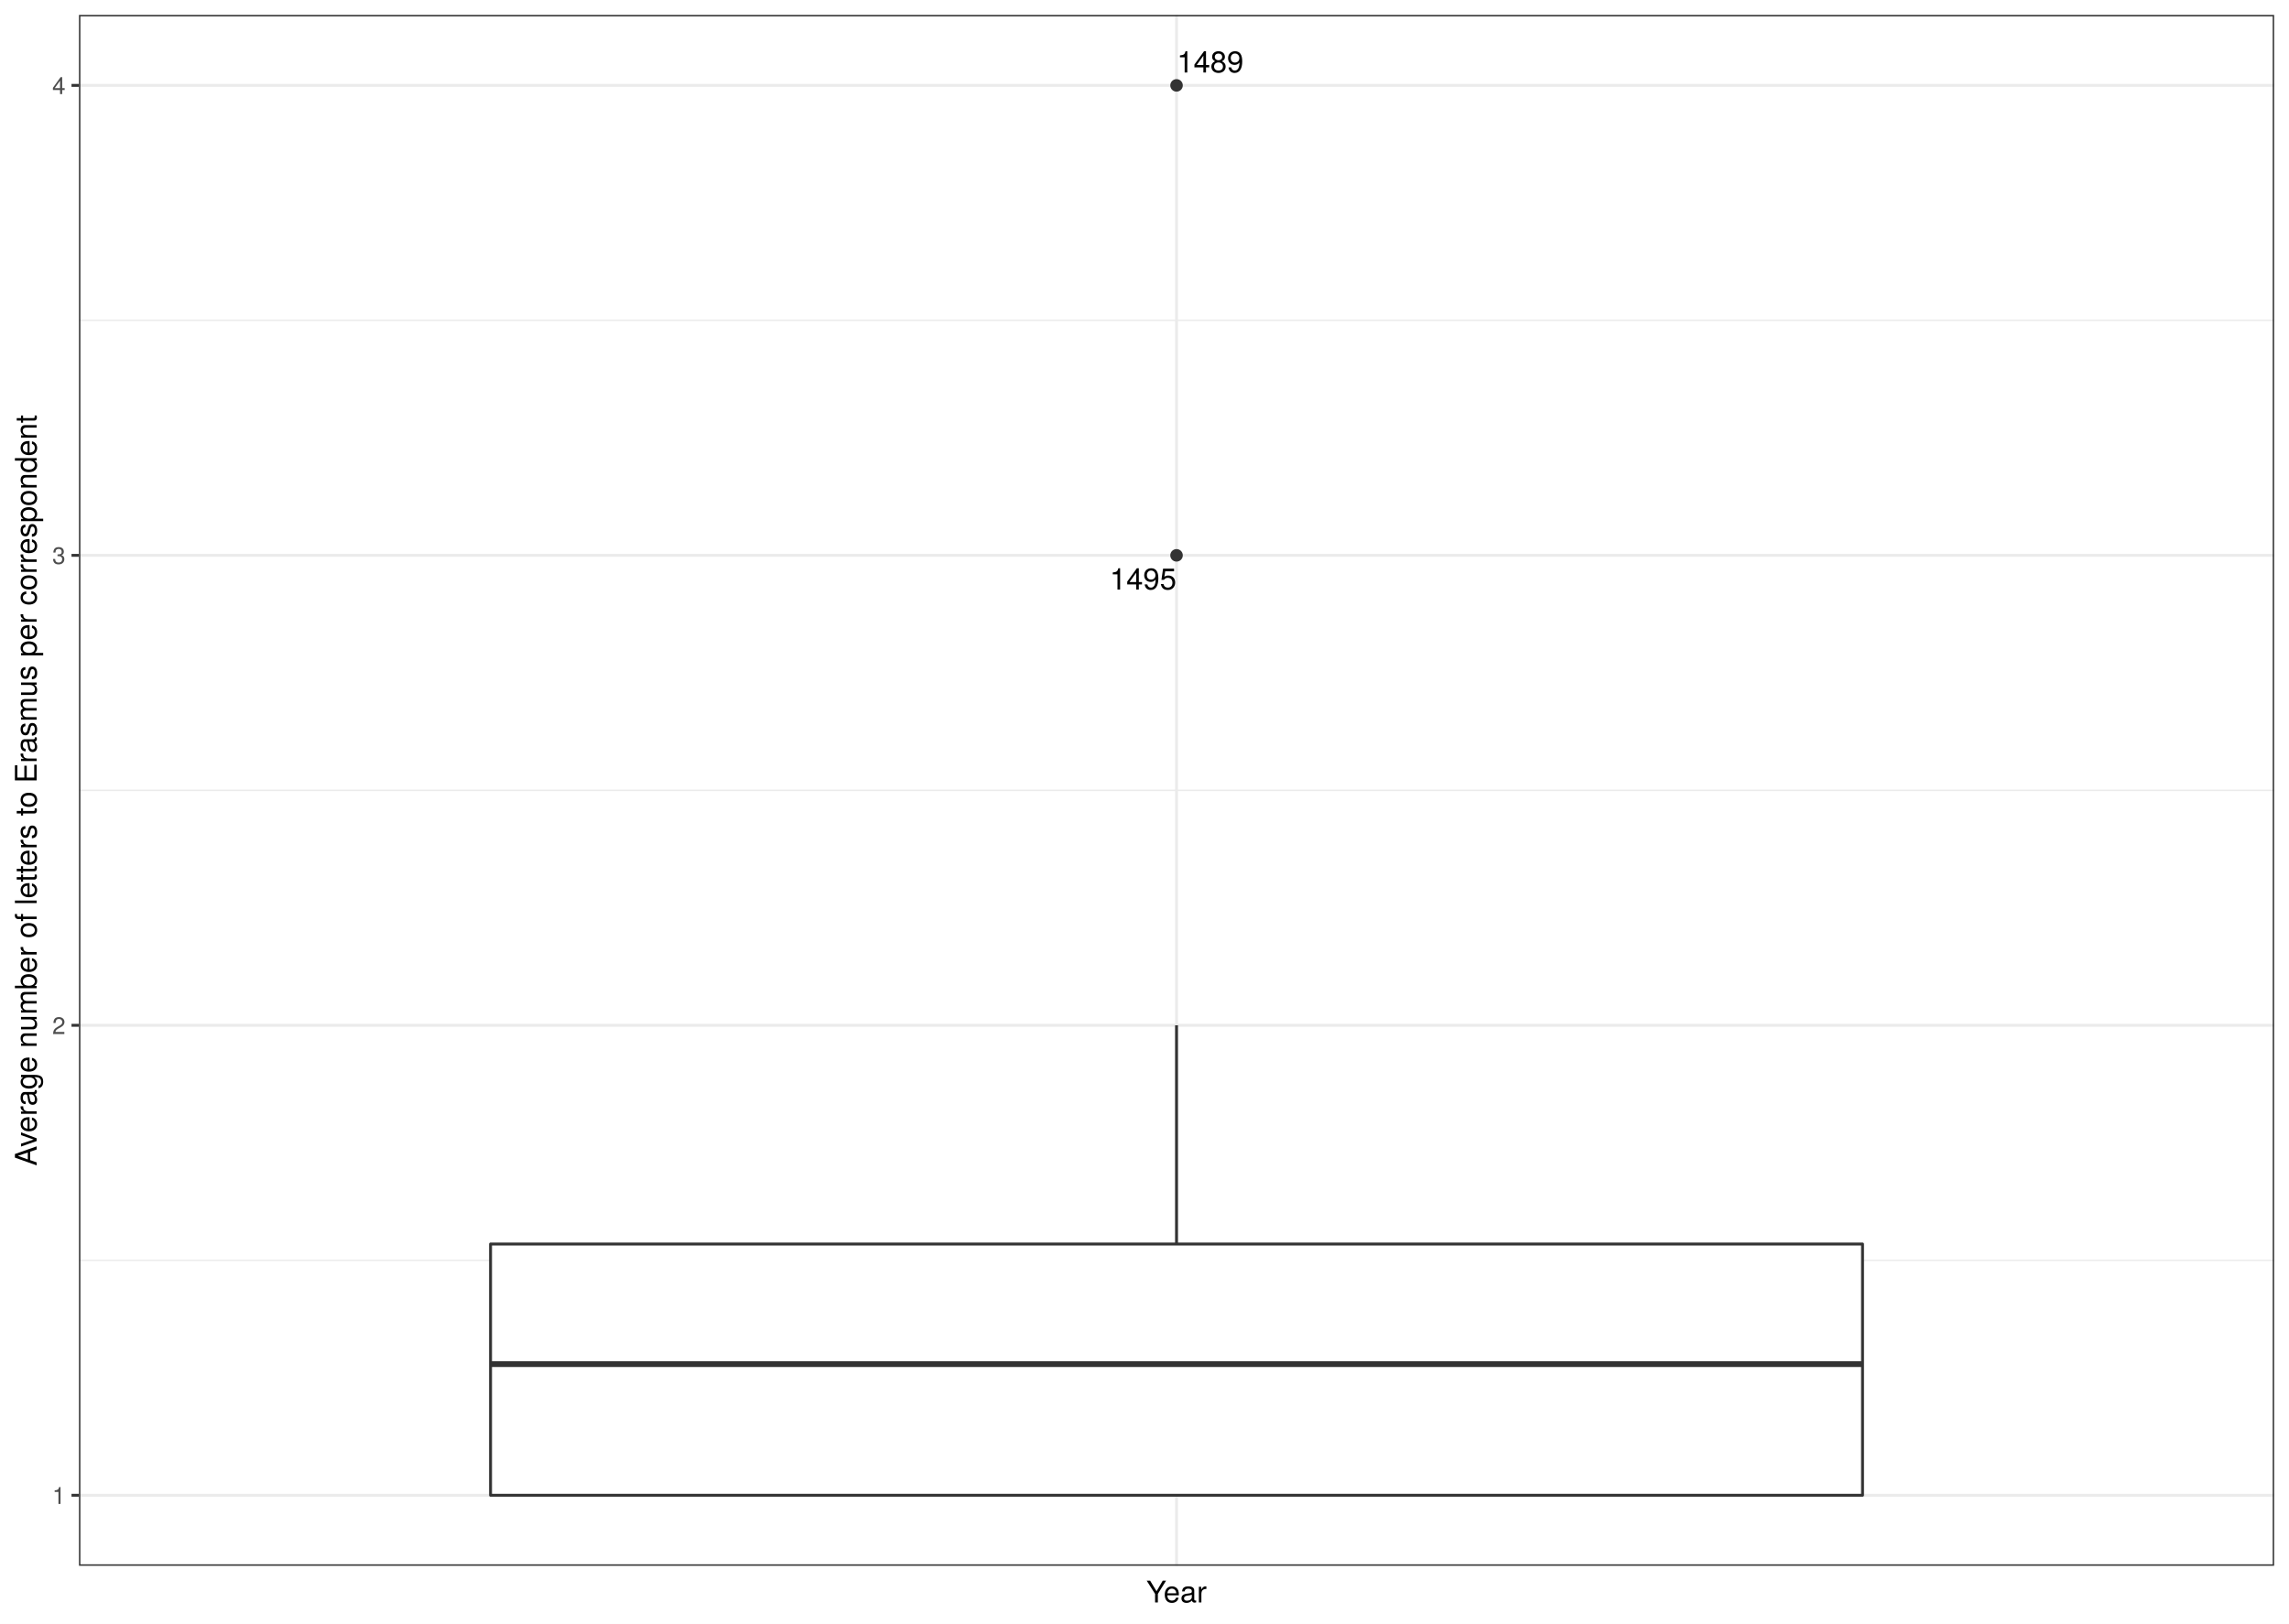
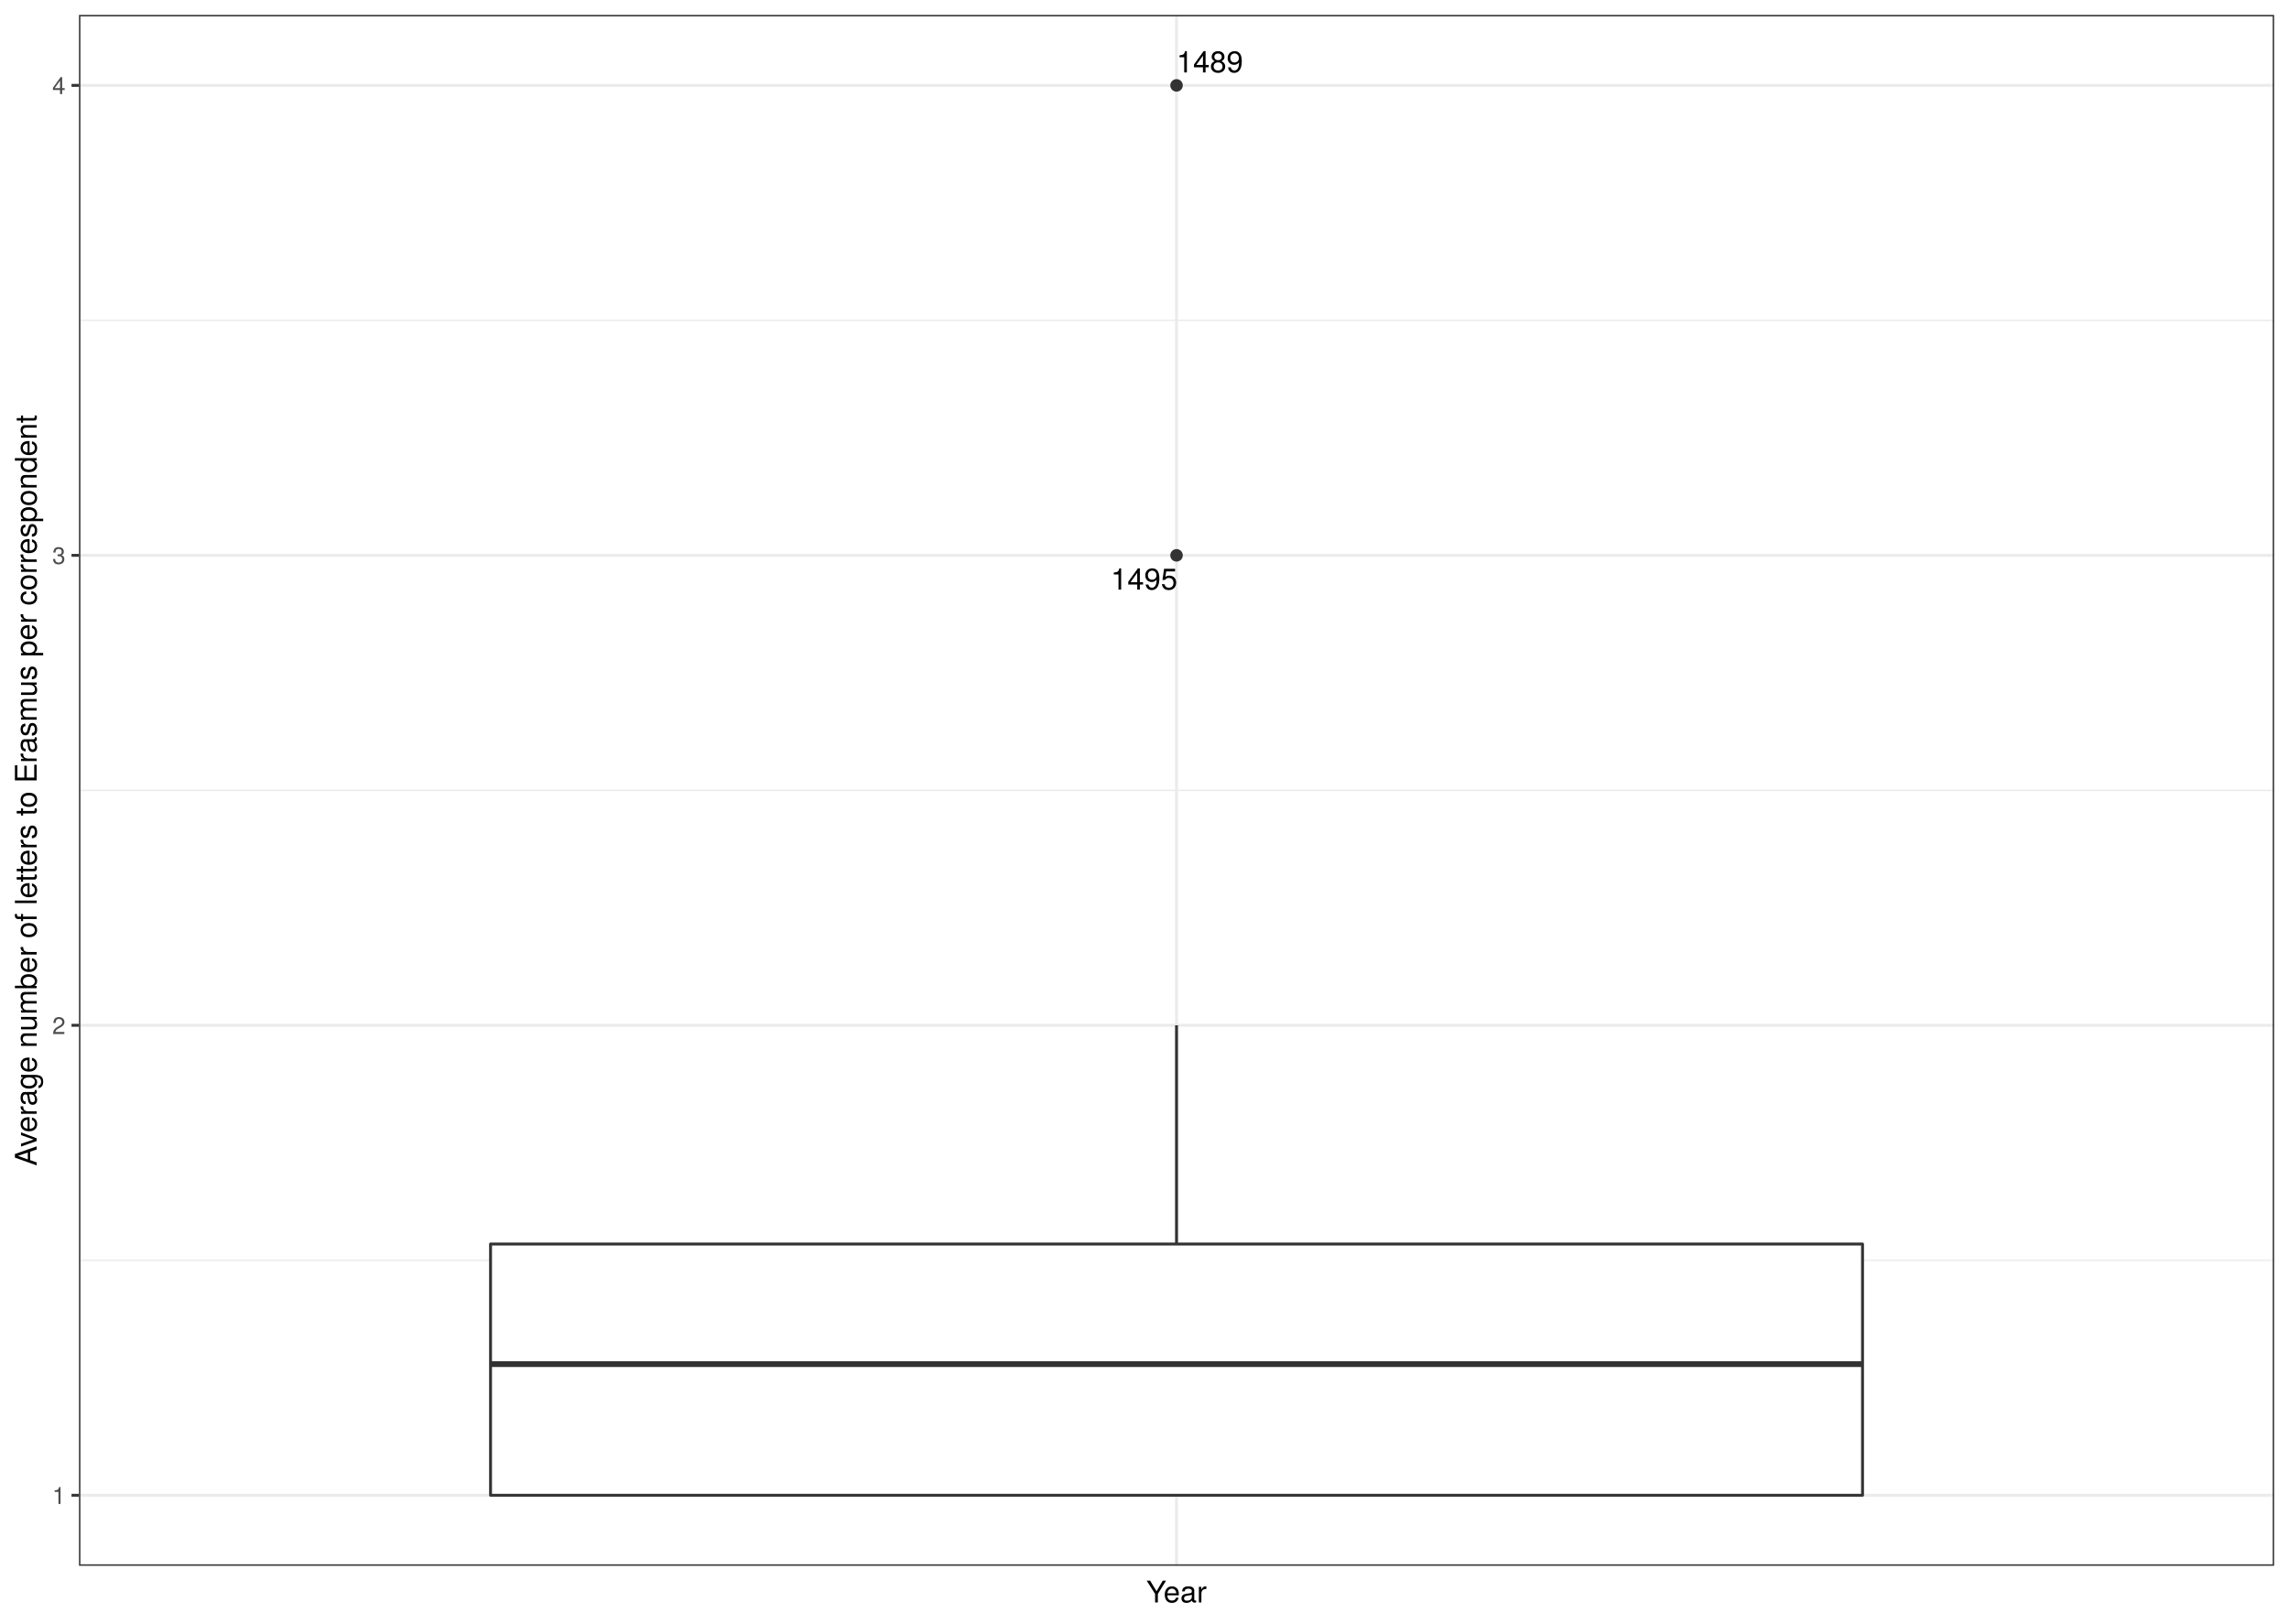
<svg xmlns="http://www.w3.org/2000/svg" class="svglite" width="842.40pt" height="597.60pt" viewBox="0 0 842.40 597.60">
  <defs>
    <style type="text/css">
    .svglite line, .svglite polyline, .svglite polygon, .svglite path, .svglite rect, .svglite circle {
      fill: none;
      stroke: #000000;
      stroke-linecap: round;
      stroke-linejoin: round;
      stroke-miterlimit: 10.00;
    }
    .svglite text {
      white-space: pre;
    }
  </style>
  </defs>
  <rect width="100%" height="100%" style="stroke: none; fill: #FFFFFF;" />
  <defs>
    <clipPath id="cpMC4wMHw4NDIuNDB8MC4wMHw1OTcuNjA=">
      <rect x="0.00" y="0.00" width="842.40" height="597.60" />
    </clipPath>
  </defs>
  <g clip-path="url(#cpMC4wMHw4NDIuNDB8MC4wMHw1OTcuNjA=)">
    <rect x="0.00" y="-0" width="842.40" height="597.60" style="stroke-width: 1.07; stroke: #FFFFFF; fill: #FFFFFF;" />
  </g>
  <defs>
    <clipPath id="cpMjkuMDZ8ODM2LjkyfDUuNDh8NTc2LjMz">
      <rect x="29.06" y="5.48" width="807.87" height="570.85" />
    </clipPath>
  </defs>
  <g clip-path="url(#cpMjkuMDZ8ODM2LjkyfDUuNDh8NTc2LjMz)">
    <rect x="29.06" y="5.48" width="807.87" height="570.85" style="stroke-width: 1.07; stroke: none; fill: #FFFFFF;" />
    <polyline points="29.06,463.89 836.92,463.89 " style="stroke-width: 0.53; stroke: #EBEBEB; stroke-linecap: butt;" />
    <polyline points="29.06,290.91 836.92,290.91 " style="stroke-width: 0.53; stroke: #EBEBEB; stroke-linecap: butt;" />
    <polyline points="29.06,117.92 836.92,117.92 " style="stroke-width: 0.53; stroke: #EBEBEB; stroke-linecap: butt;" />
    <polyline points="29.06,550.38 836.92,550.38 " style="stroke-width: 1.07; stroke: #EBEBEB; stroke-linecap: butt;" />
    <polyline points="29.06,377.40 836.92,377.40 " style="stroke-width: 1.07; stroke: #EBEBEB; stroke-linecap: butt;" />
    <polyline points="29.06,204.41 836.92,204.41 " style="stroke-width: 1.07; stroke: #EBEBEB; stroke-linecap: butt;" />
    <polyline points="29.06,31.43 836.92,31.43 " style="stroke-width: 1.07; stroke: #EBEBEB; stroke-linecap: butt;" />
    <polyline points="432.99,576.33 432.99,5.48 " style="stroke-width: 1.07; stroke: #EBEBEB; stroke-linecap: butt;" />
    <circle cx="432.99" cy="31.43" r="1.95" style="stroke-width: 0.71; stroke: #333333; fill: #333333;" />
    <circle cx="432.99" cy="204.41" r="1.95" style="stroke-width: 0.71; stroke: #333333; fill: #333333;" />
    <line x1="432.99" y1="457.90" x2="432.99" y2="377.40" style="stroke-width: 1.07; stroke: #333333; stroke-linecap: butt;" />
    <line x1="432.99" y1="550.38" x2="432.99" y2="550.38" style="stroke-width: 1.07; stroke: #333333; stroke-linecap: butt;" />
    <polygon points="180.53,457.90 180.53,550.38 685.45,550.38 685.45,457.90 180.53,457.90 " style="stroke-width: 1.07; stroke: #333333; fill: #FFFFFF;" />
    <line x1="180.53" y1="502.10" x2="685.45" y2="502.10" style="stroke-width: 2.13; stroke: #333333; stroke-linecap: butt;" />
-     <text x="445.40" y="26.68" text-anchor="middle" style="font-size: 11.04px; font-family: &quot;TeX Gyre Heros&quot;;" textLength="28.08px" lengthAdjust="spacingAndGlyphs">1489</text>
-     <text x="420.67" y="216.99" text-anchor="middle" style="font-size: 11.04px; font-family: &quot;TeX Gyre Heros&quot;;" textLength="28.08px" lengthAdjust="spacingAndGlyphs">1495</text>
+     <text x="445.24" y="26.66" text-anchor="middle" style="font-size: 11.04px; font-family: &quot;TeX Gyre Heros&quot;;" textLength="28.08px" lengthAdjust="spacingAndGlyphs">1489</text>
+     <text x="421.05" y="217.03" text-anchor="middle" style="font-size: 11.04px; font-family: &quot;TeX Gyre Heros&quot;;" textLength="28.08px" lengthAdjust="spacingAndGlyphs">1495</text>
    <rect x="29.06" y="5.48" width="807.87" height="570.85" style="stroke-width: 1.07; stroke: #333333;" />
  </g>
  <g clip-path="url(#cpMC4wMHw4NDIuNDB8MC4wMHw1OTcuNjA=)">
    <text x="24.12" y="553.59" text-anchor="end" style="font-size: 8.80px;fill: #4D4D4D; font-family: &quot;TeX Gyre Heros&quot;;" textLength="5.59px" lengthAdjust="spacingAndGlyphs">1</text>
    <text x="24.12" y="380.61" text-anchor="end" style="font-size: 8.80px;fill: #4D4D4D; font-family: &quot;TeX Gyre Heros&quot;;" textLength="5.59px" lengthAdjust="spacingAndGlyphs">2</text>
    <text x="24.12" y="207.62" text-anchor="end" style="font-size: 8.80px;fill: #4D4D4D; font-family: &quot;TeX Gyre Heros&quot;;" textLength="5.59px" lengthAdjust="spacingAndGlyphs">3</text>
    <text x="24.12" y="34.63" text-anchor="end" style="font-size: 8.80px;fill: #4D4D4D; font-family: &quot;TeX Gyre Heros&quot;;" textLength="5.59px" lengthAdjust="spacingAndGlyphs">4</text>
    <polyline points="26.32,550.38 29.06,550.38 " style="stroke-width: 1.07; stroke: #333333; stroke-linecap: butt;" />
    <polyline points="26.32,377.40 29.06,377.40 " style="stroke-width: 1.07; stroke: #333333; stroke-linecap: butt;" />
    <polyline points="26.32,204.41 29.06,204.41 " style="stroke-width: 1.07; stroke: #333333; stroke-linecap: butt;" />
    <polyline points="26.32,31.43 29.06,31.43 " style="stroke-width: 1.07; stroke: #333333; stroke-linecap: butt;" />
    <text x="432.99" y="589.83" text-anchor="middle" style="font-size: 11.00px; font-family: &quot;TeX Gyre Heros&quot;;" textLength="23.28px" lengthAdjust="spacingAndGlyphs">Year</text>
    <text transform="translate(13.50,290.91) rotate(-90)" text-anchor="middle" style="font-size: 11.00px; font-family: &quot;TeX Gyre Heros&quot;;" textLength="314.94px" lengthAdjust="spacingAndGlyphs">Average number of letters to Erasmus per correspondent</text>
  </g>
</svg>
